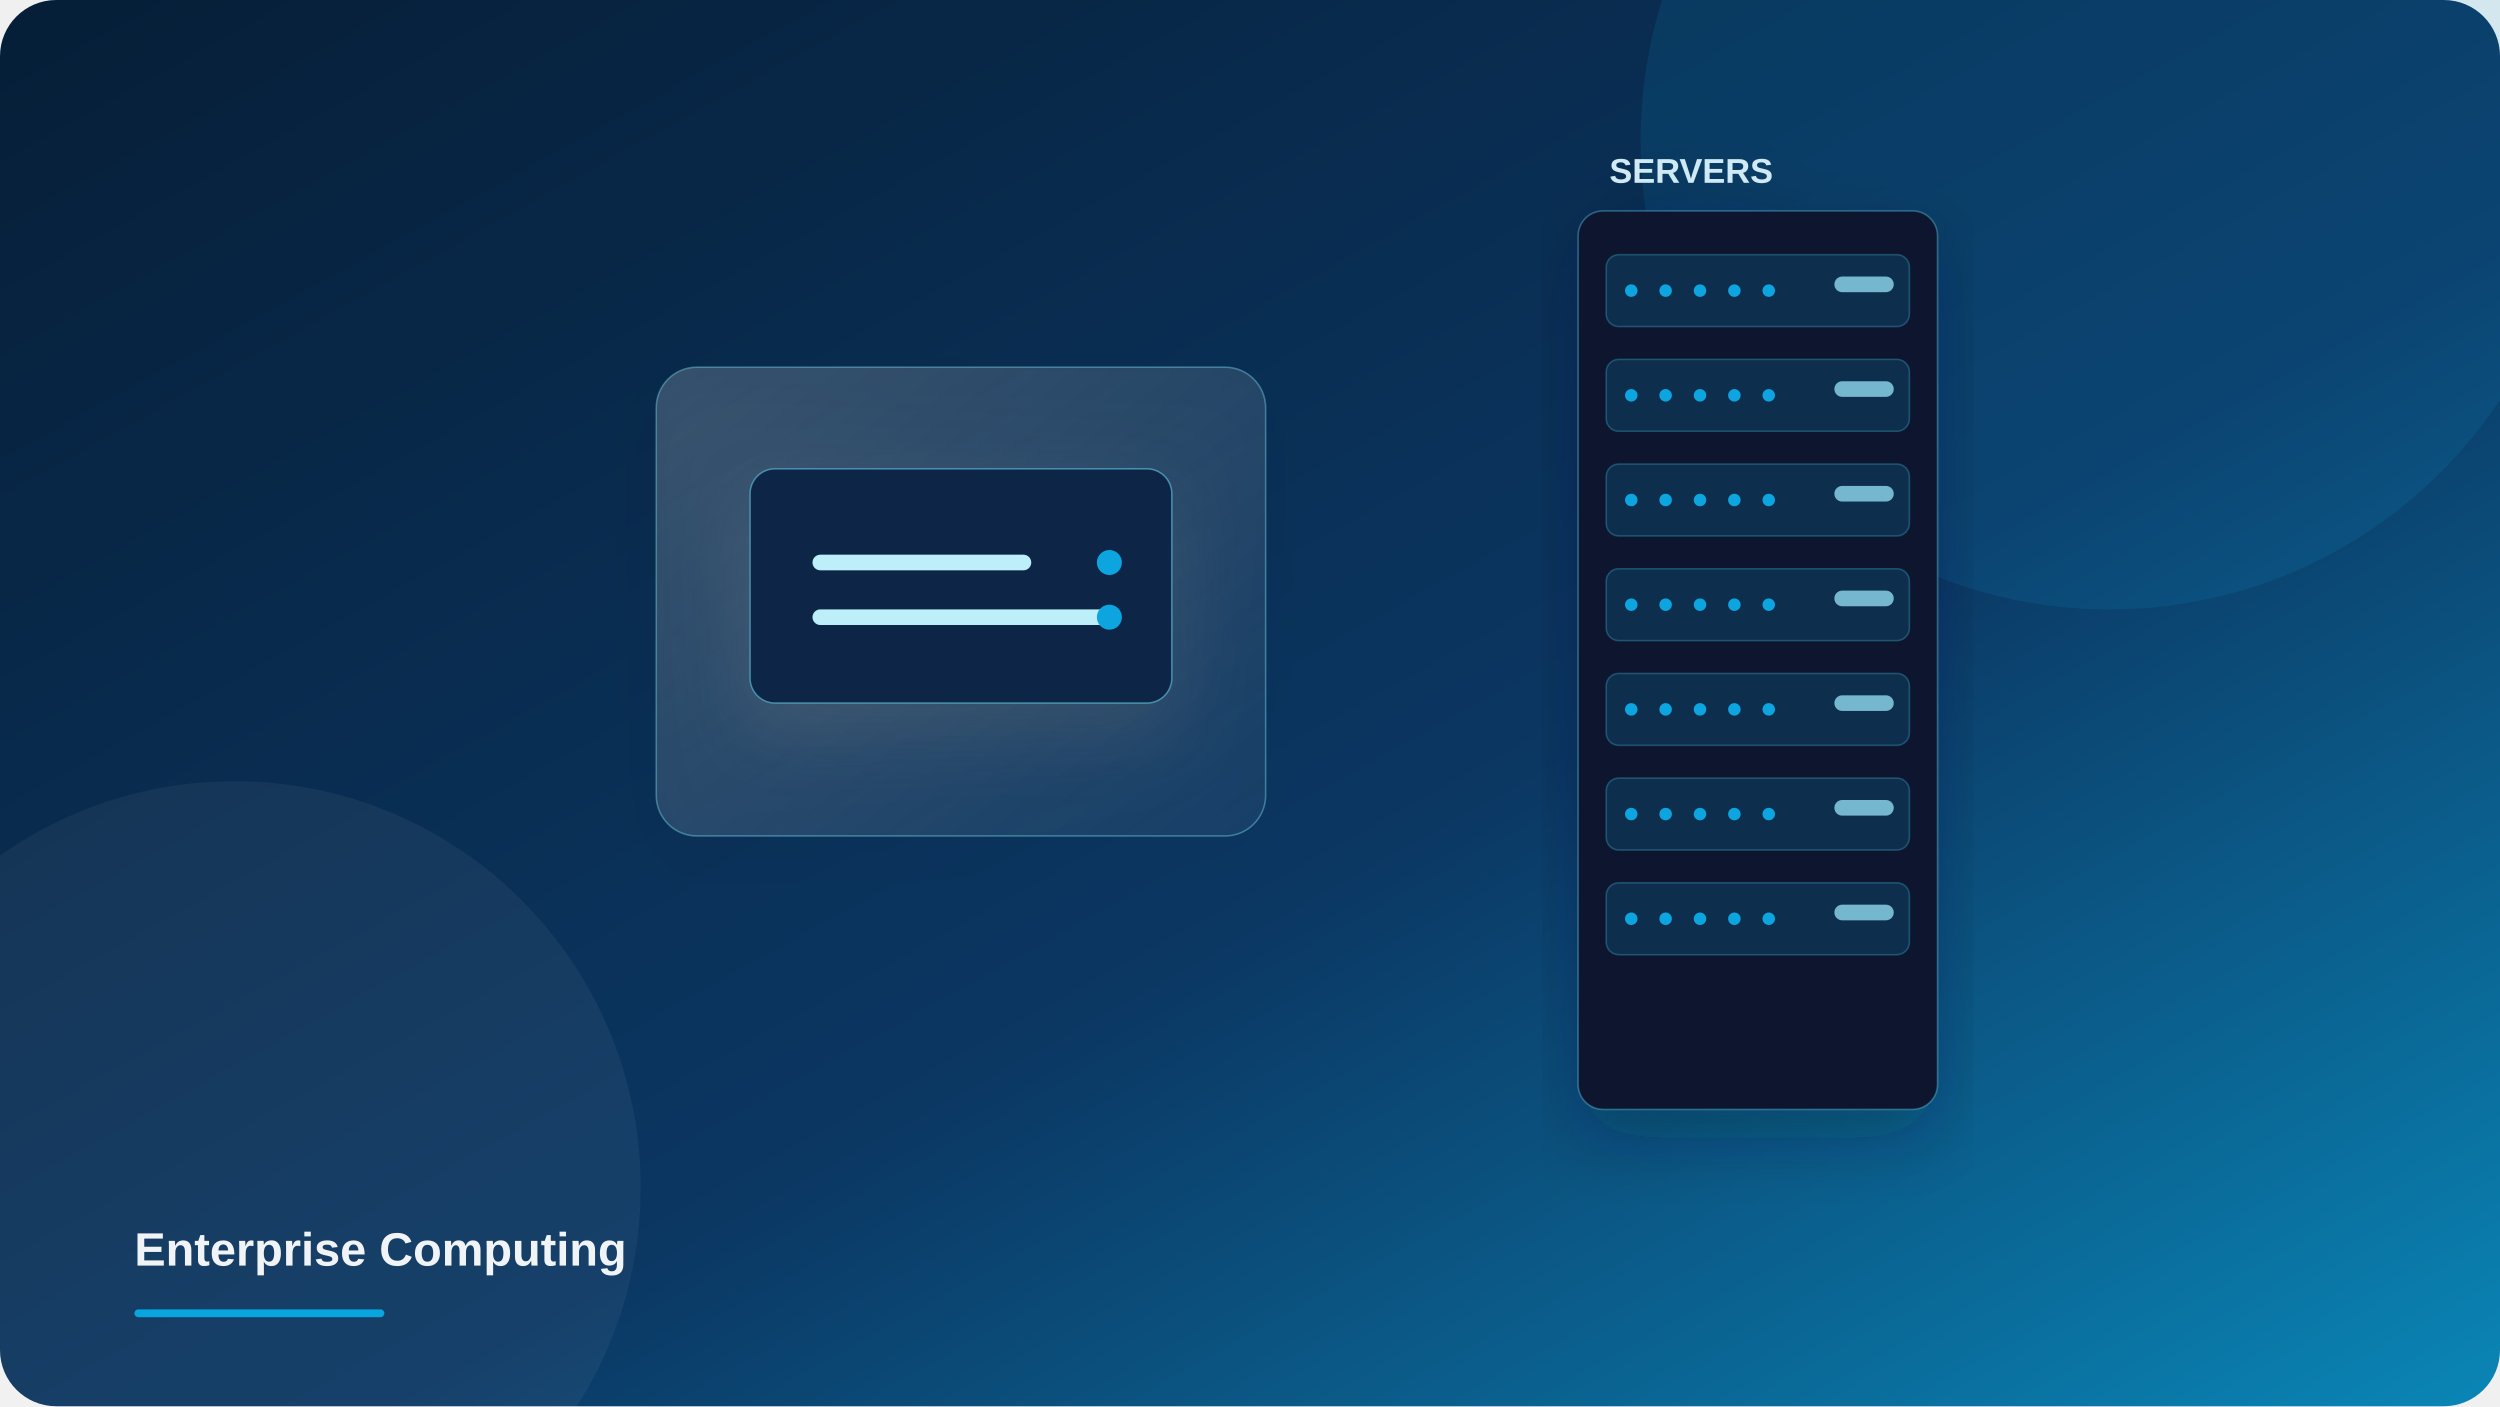
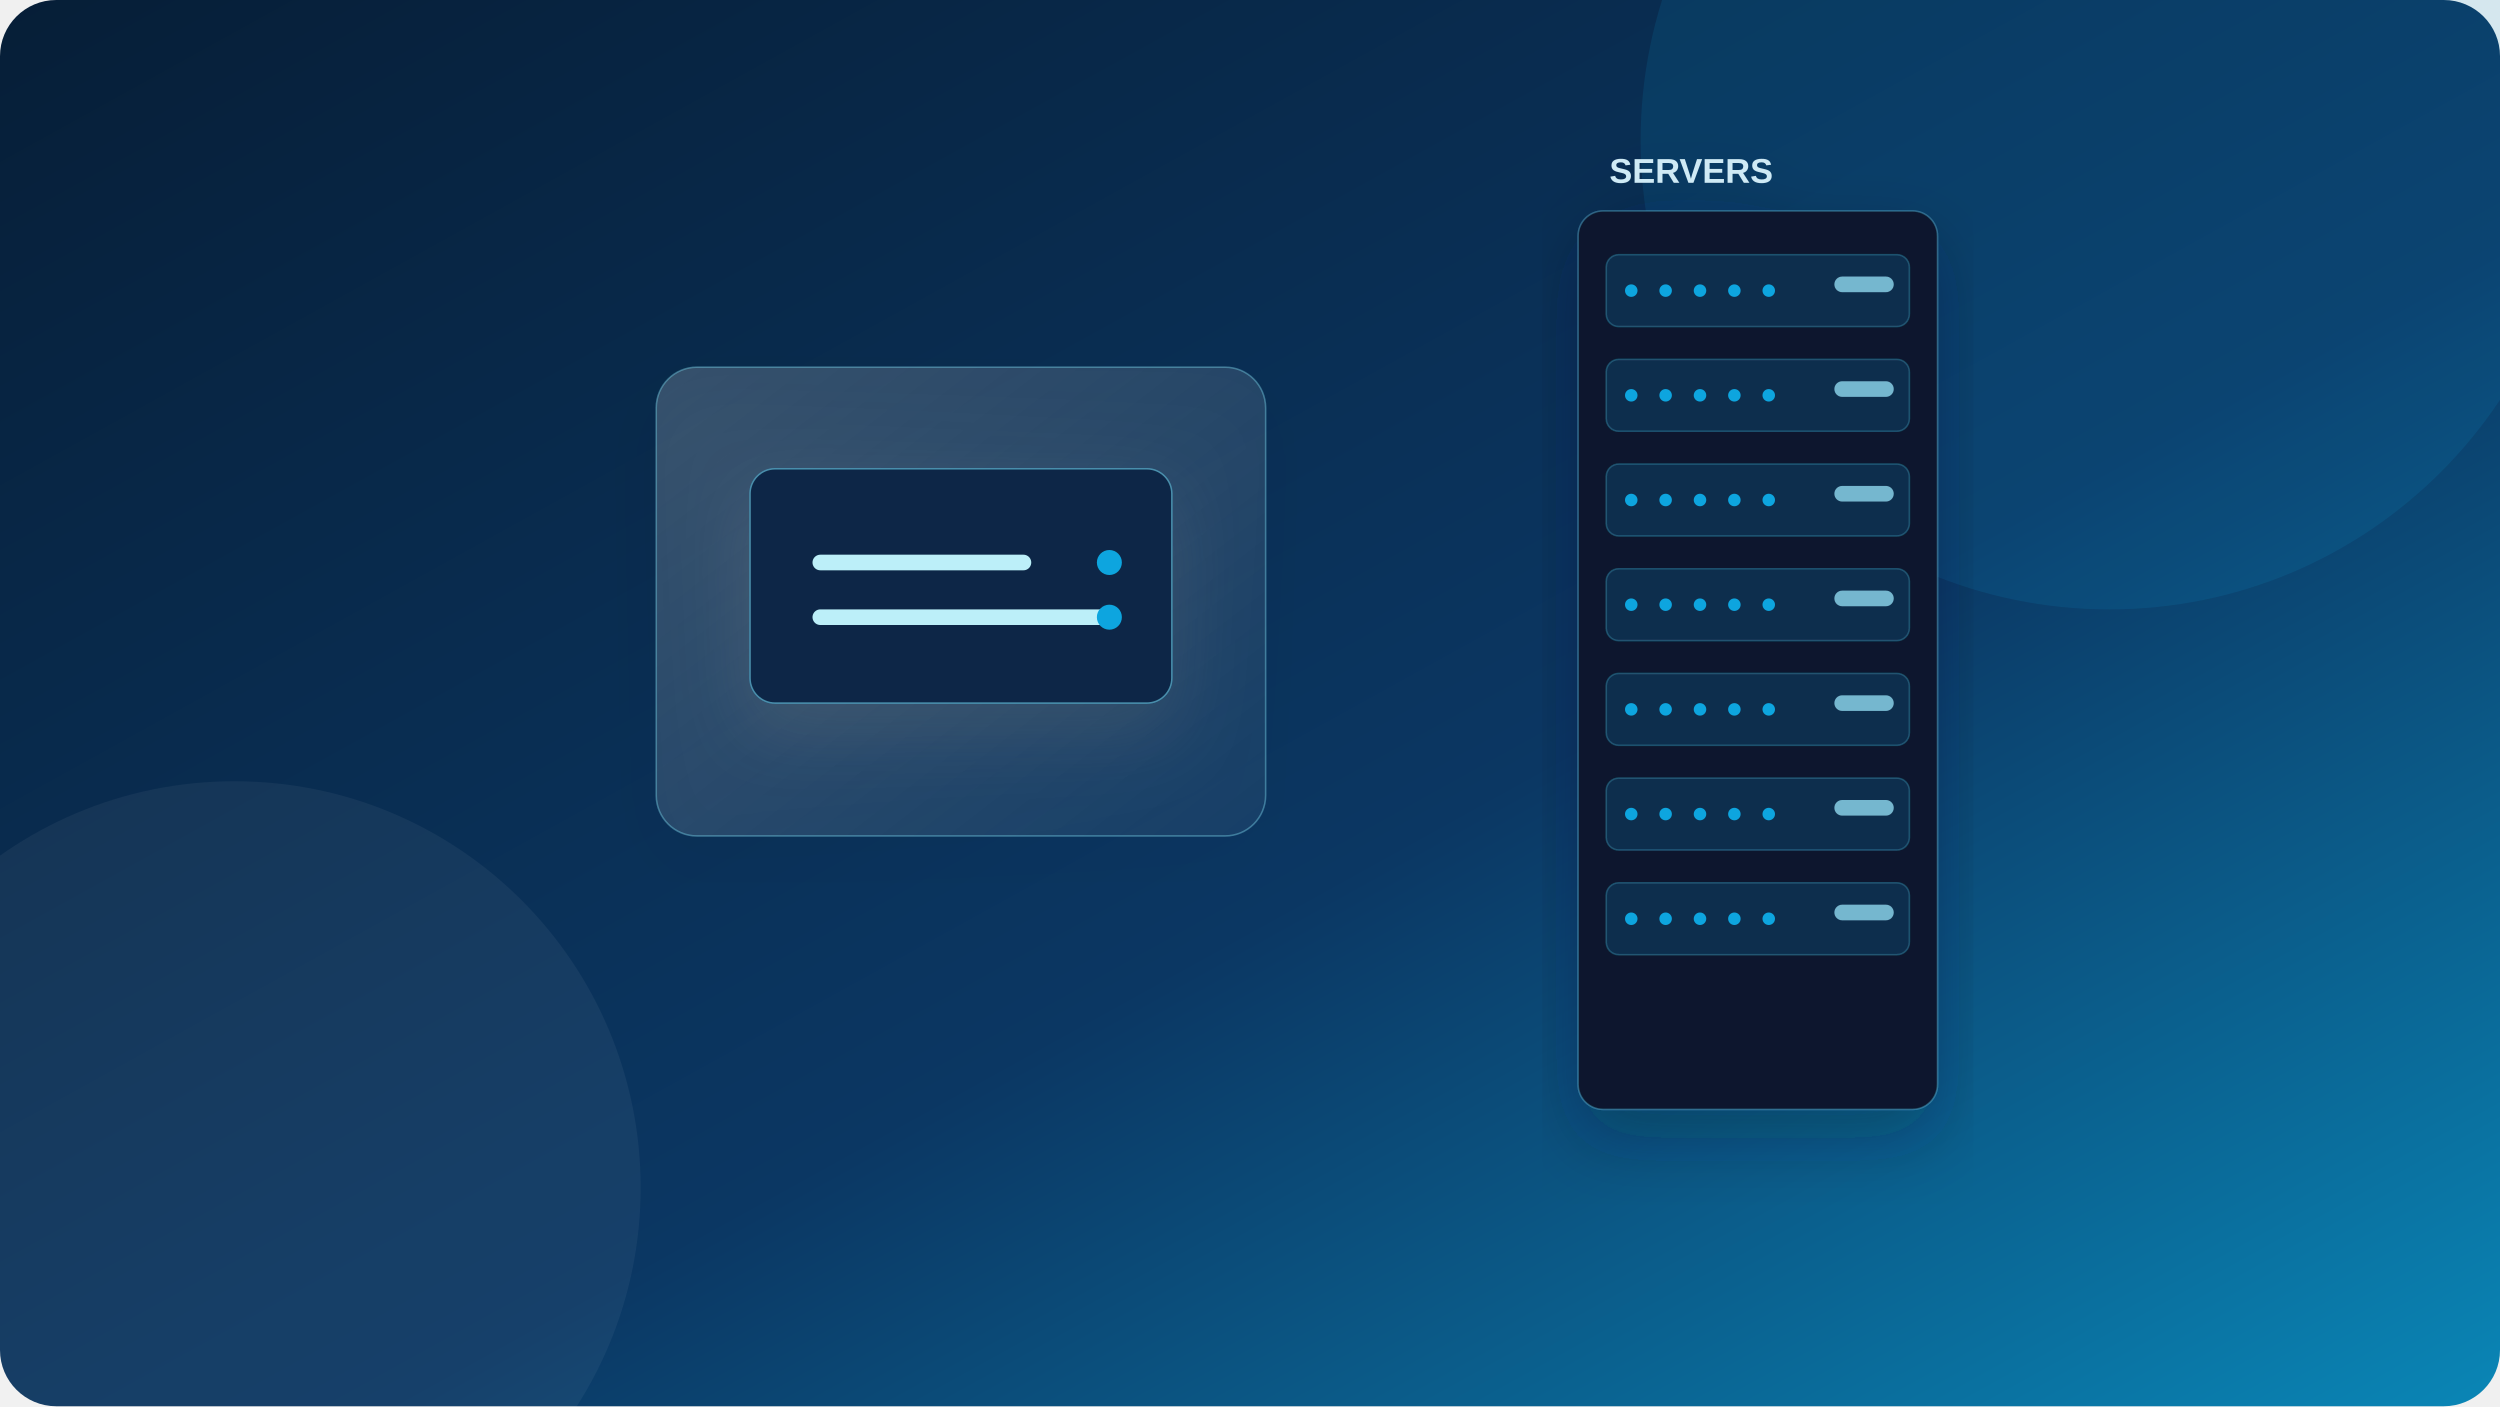
<svg xmlns="http://www.w3.org/2000/svg" viewBox="0 0 1600 900" role="img" aria-label="Enterprise Computing">
  <defs>
    <linearGradient id="bg" x1="0" y1="0" x2="1" y2="1">
      <stop offset="0" stop-color="#061e37" />
      <stop offset=".58" stop-color="#0b3763" />
      <stop offset="1" stop-color="#0a86b6" />
    </linearGradient>
    <linearGradient id="glass" x1="0" y1="0" x2="1" y2="1">
      <stop offset="0" stop-color="#fff" stop-opacity=".18" />
      <stop offset="1" stop-color="#fff" stop-opacity=".04" />
    </linearGradient>
    <filter id="shadow">
      <feDropShadow dx="0" dy="18" stdDeviation="22" flood-color="#00152b" flood-opacity=".28" />
    </filter>
  </defs>
  <rect width="1600" height="900" rx="36" fill="url(#bg)" />
  <circle cx="1350" cy="90" r="300" fill="#08a5df" opacity=".12" />
  <circle cx="150" cy="760" r="260" fill="#fff" opacity=".05" />
  <g filter="url(#shadow)">
    <rect x="1010" y="135" width="230" height="575" rx="16" fill="#07192e" stroke="#5eaed2" stroke-opacity=".45" />
    <rect x="1028" y="163" width="194" height="46" rx="8" fill="#102f4e" stroke="#2e7192" stroke-opacity=".6" />
    <circle cx="1044" cy="186" r="4" fill="#08a5df" />
    <circle cx="1066" cy="186" r="4" fill="#08a5df" />
    <circle cx="1088" cy="186" r="4" fill="#08a5df" />
    <circle cx="1110" cy="186" r="4" fill="#08a5df" />
    <circle cx="1132" cy="186" r="4" fill="#08a5df" />
    <rect x="1174" y="177" width="38" height="10" rx="5" fill="#8fd9ef" opacity=".8" />
    <rect x="1028" y="230" width="194" height="46" rx="8" fill="#102f4e" stroke="#2e7192" stroke-opacity=".6" />
    <circle cx="1044" cy="253" r="4" fill="#08a5df" />
    <circle cx="1066" cy="253" r="4" fill="#08a5df" />
    <circle cx="1088" cy="253" r="4" fill="#08a5df" />
    <circle cx="1110" cy="253" r="4" fill="#08a5df" />
    <circle cx="1132" cy="253" r="4" fill="#08a5df" />
    <rect x="1174" y="244" width="38" height="10" rx="5" fill="#8fd9ef" opacity=".8" />
    <rect x="1028" y="297" width="194" height="46" rx="8" fill="#102f4e" stroke="#2e7192" stroke-opacity=".6" />
    <circle cx="1044" cy="320" r="4" fill="#08a5df" />
    <circle cx="1066" cy="320" r="4" fill="#08a5df" />
    <circle cx="1088" cy="320" r="4" fill="#08a5df" />
    <circle cx="1110" cy="320" r="4" fill="#08a5df" />
    <circle cx="1132" cy="320" r="4" fill="#08a5df" />
    <rect x="1174" y="311" width="38" height="10" rx="5" fill="#8fd9ef" opacity=".8" />
    <rect x="1028" y="364" width="194" height="46" rx="8" fill="#102f4e" stroke="#2e7192" stroke-opacity=".6" />
    <circle cx="1044" cy="387" r="4" fill="#08a5df" />
    <circle cx="1066" cy="387" r="4" fill="#08a5df" />
    <circle cx="1088" cy="387" r="4" fill="#08a5df" />
    <circle cx="1110" cy="387" r="4" fill="#08a5df" />
    <circle cx="1132" cy="387" r="4" fill="#08a5df" />
    <rect x="1174" y="378" width="38" height="10" rx="5" fill="#8fd9ef" opacity=".8" />
    <rect x="1028" y="431" width="194" height="46" rx="8" fill="#102f4e" stroke="#2e7192" stroke-opacity=".6" />
    <circle cx="1044" cy="454" r="4" fill="#08a5df" />
    <circle cx="1066" cy="454" r="4" fill="#08a5df" />
    <circle cx="1088" cy="454" r="4" fill="#08a5df" />
    <circle cx="1110" cy="454" r="4" fill="#08a5df" />
    <circle cx="1132" cy="454" r="4" fill="#08a5df" />
    <rect x="1174" y="445" width="38" height="10" rx="5" fill="#8fd9ef" opacity=".8" />
    <rect x="1028" y="498" width="194" height="46" rx="8" fill="#102f4e" stroke="#2e7192" stroke-opacity=".6" />
    <circle cx="1044" cy="521" r="4" fill="#08a5df" />
    <circle cx="1066" cy="521" r="4" fill="#08a5df" />
    <circle cx="1088" cy="521" r="4" fill="#08a5df" />
    <circle cx="1110" cy="521" r="4" fill="#08a5df" />
    <circle cx="1132" cy="521" r="4" fill="#08a5df" />
    <rect x="1174" y="512" width="38" height="10" rx="5" fill="#8fd9ef" opacity=".8" />
    <rect x="1028" y="565" width="194" height="46" rx="8" fill="#102f4e" stroke="#2e7192" stroke-opacity=".6" />
    <circle cx="1044" cy="588" r="4" fill="#08a5df" />
    <circle cx="1066" cy="588" r="4" fill="#08a5df" />
    <circle cx="1088" cy="588" r="4" fill="#08a5df" />
    <circle cx="1110" cy="588" r="4" fill="#08a5df" />
    <circle cx="1132" cy="588" r="4" fill="#08a5df" />
    <rect x="1174" y="579" width="38" height="10" rx="5" fill="#8fd9ef" opacity=".8" />
    <text x="1030" y="117" font-family="Arial" font-size="22" font-weight="700" fill="#cfeaf5">SERVERS</text>
  </g>
  <g filter="url(#shadow)">
    <rect x="420" y="235" width="390" height="300" rx="26" fill="url(#glass)" stroke="#83e0f4" stroke-opacity=".4" />
    <rect x="480" y="300" width="270" height="150" rx="16" fill="#0b2846" stroke="#4a8eac" />
    <path d="M525 395h180M525 360h130" stroke="#bceff9" stroke-width="10" stroke-linecap="round" />
    <circle cx="710" cy="360" r="8" fill="#08a5df" />
    <circle cx="710" cy="395" r="8" fill="#08a5df" />
  </g>
-   <text x="86" y="810" font-family="Arial,Helvetica,sans-serif" font-size="30" font-weight="700" fill="#fff" opacity=".94">Enterprise Computing</text>
-   <rect x="86" y="838" width="160" height="5" rx="2.5" fill="#08a5df" />
</svg>
